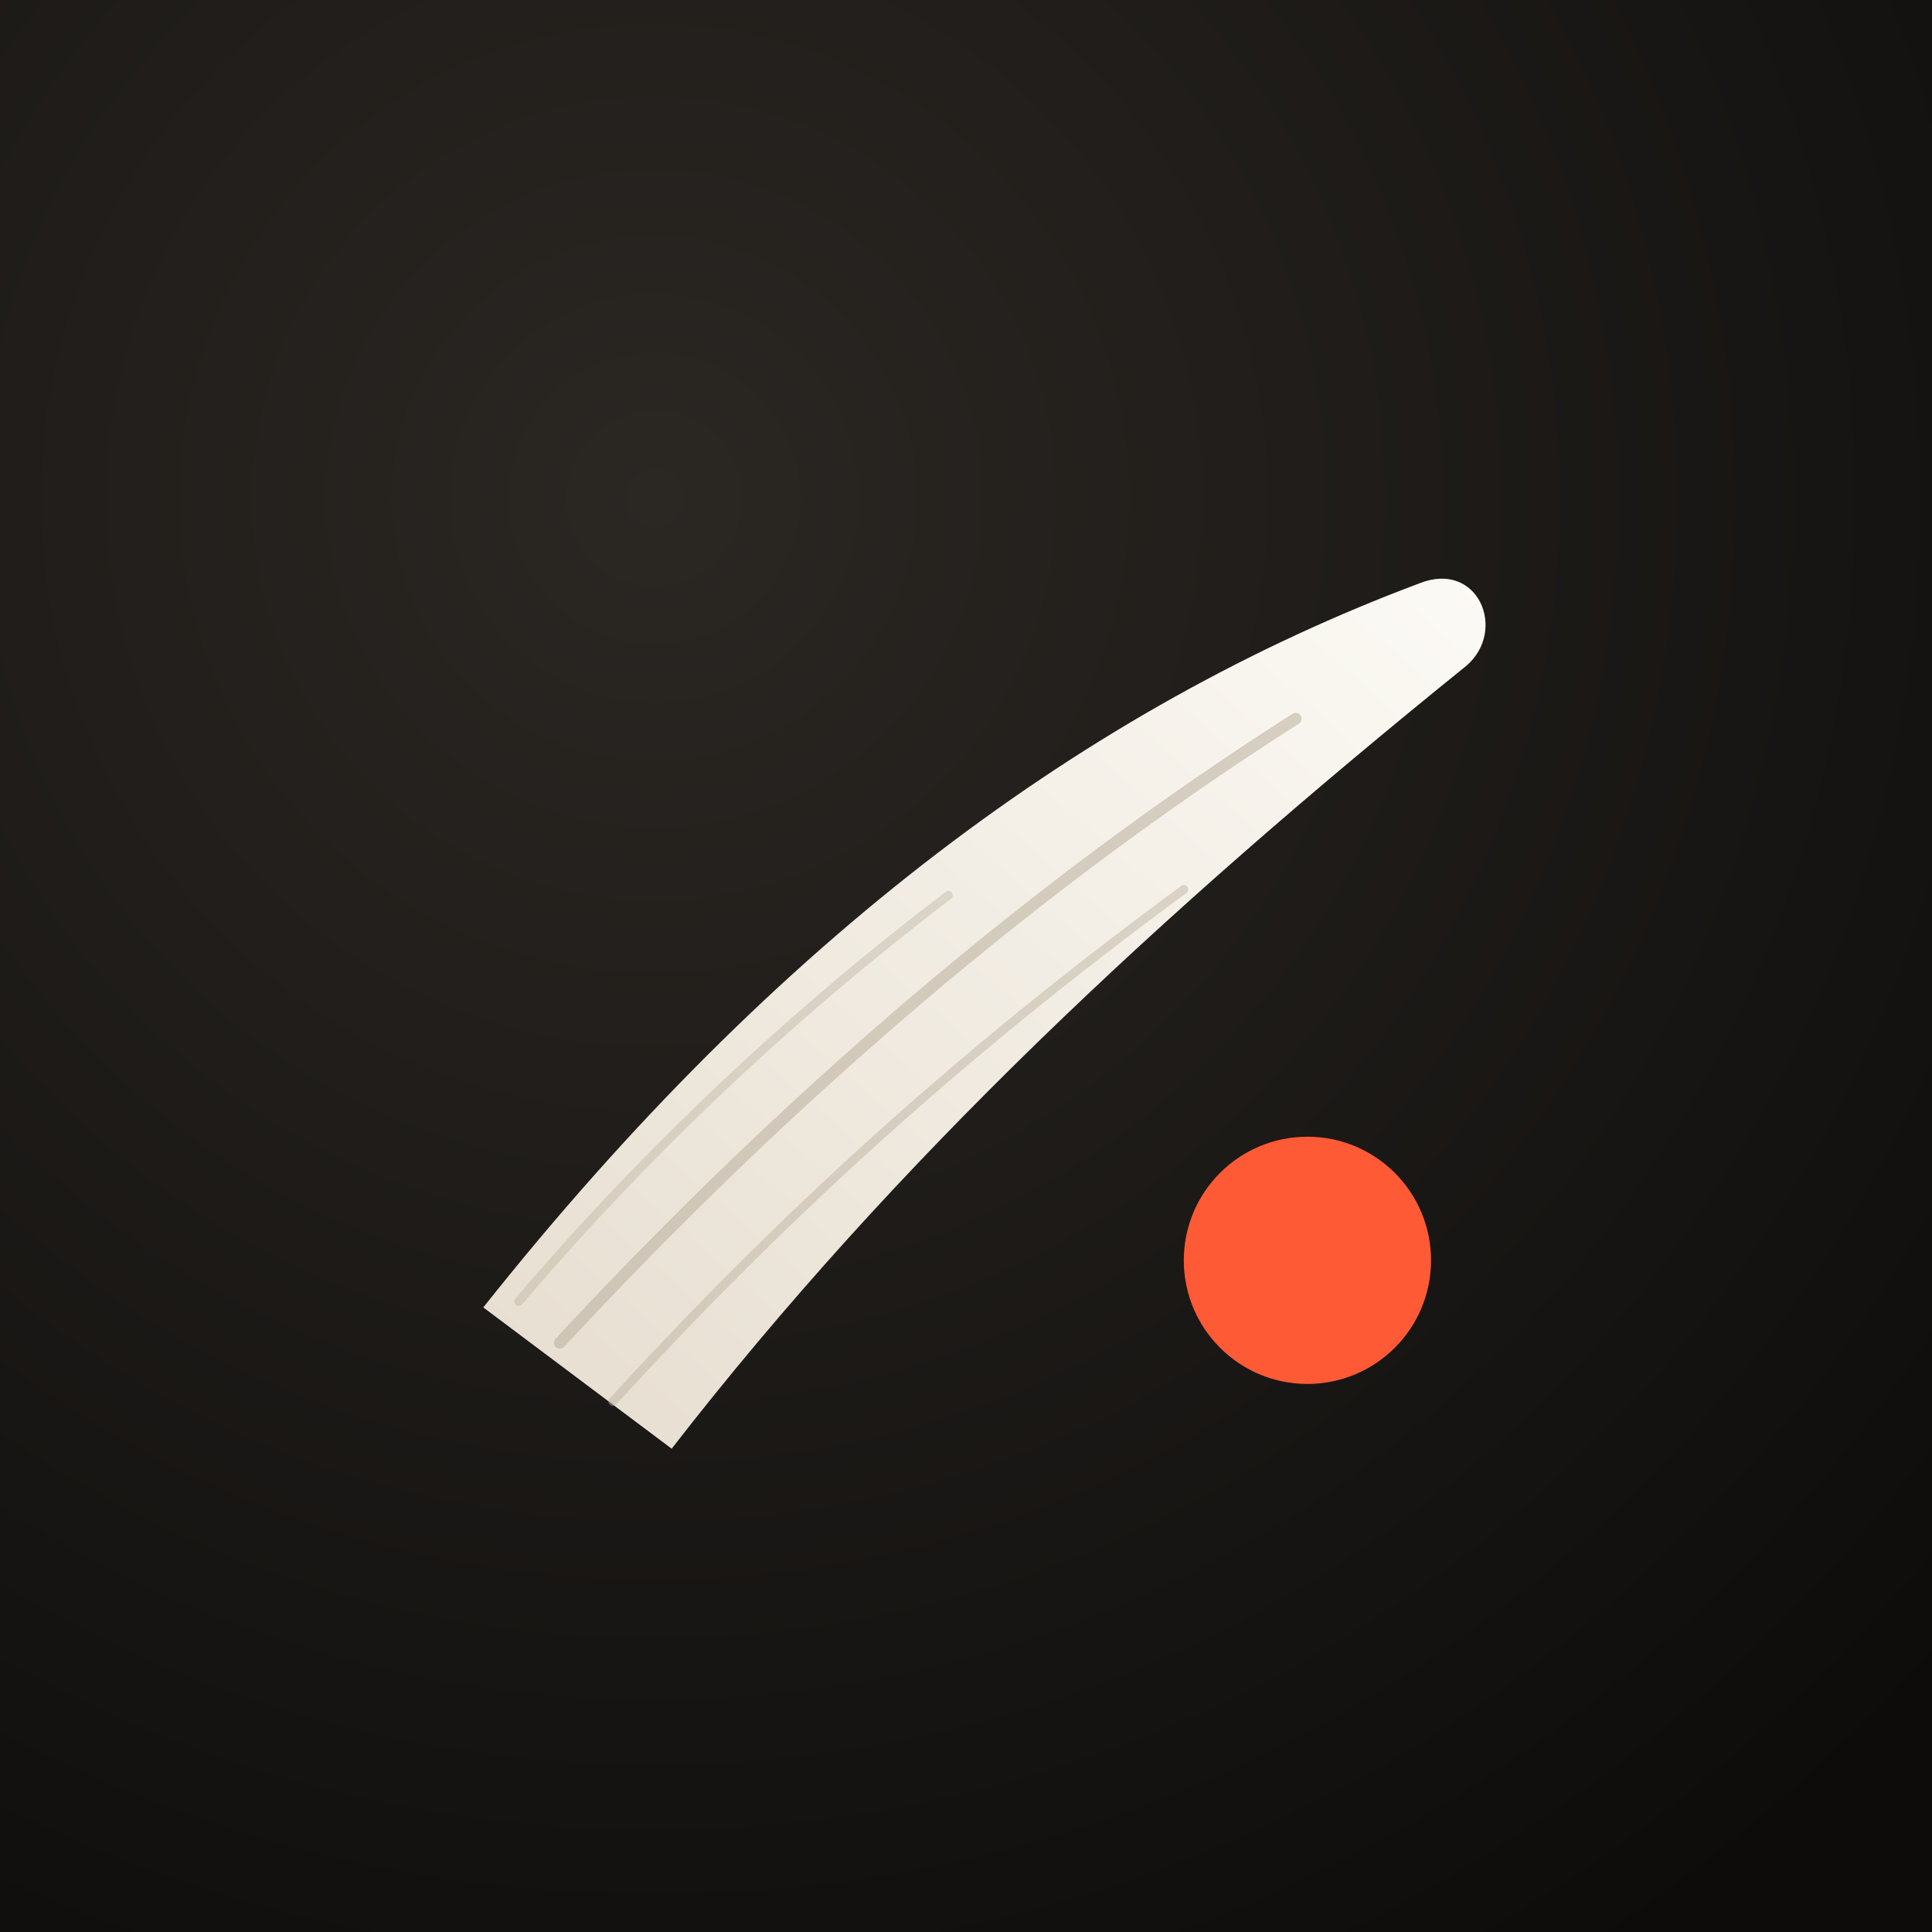
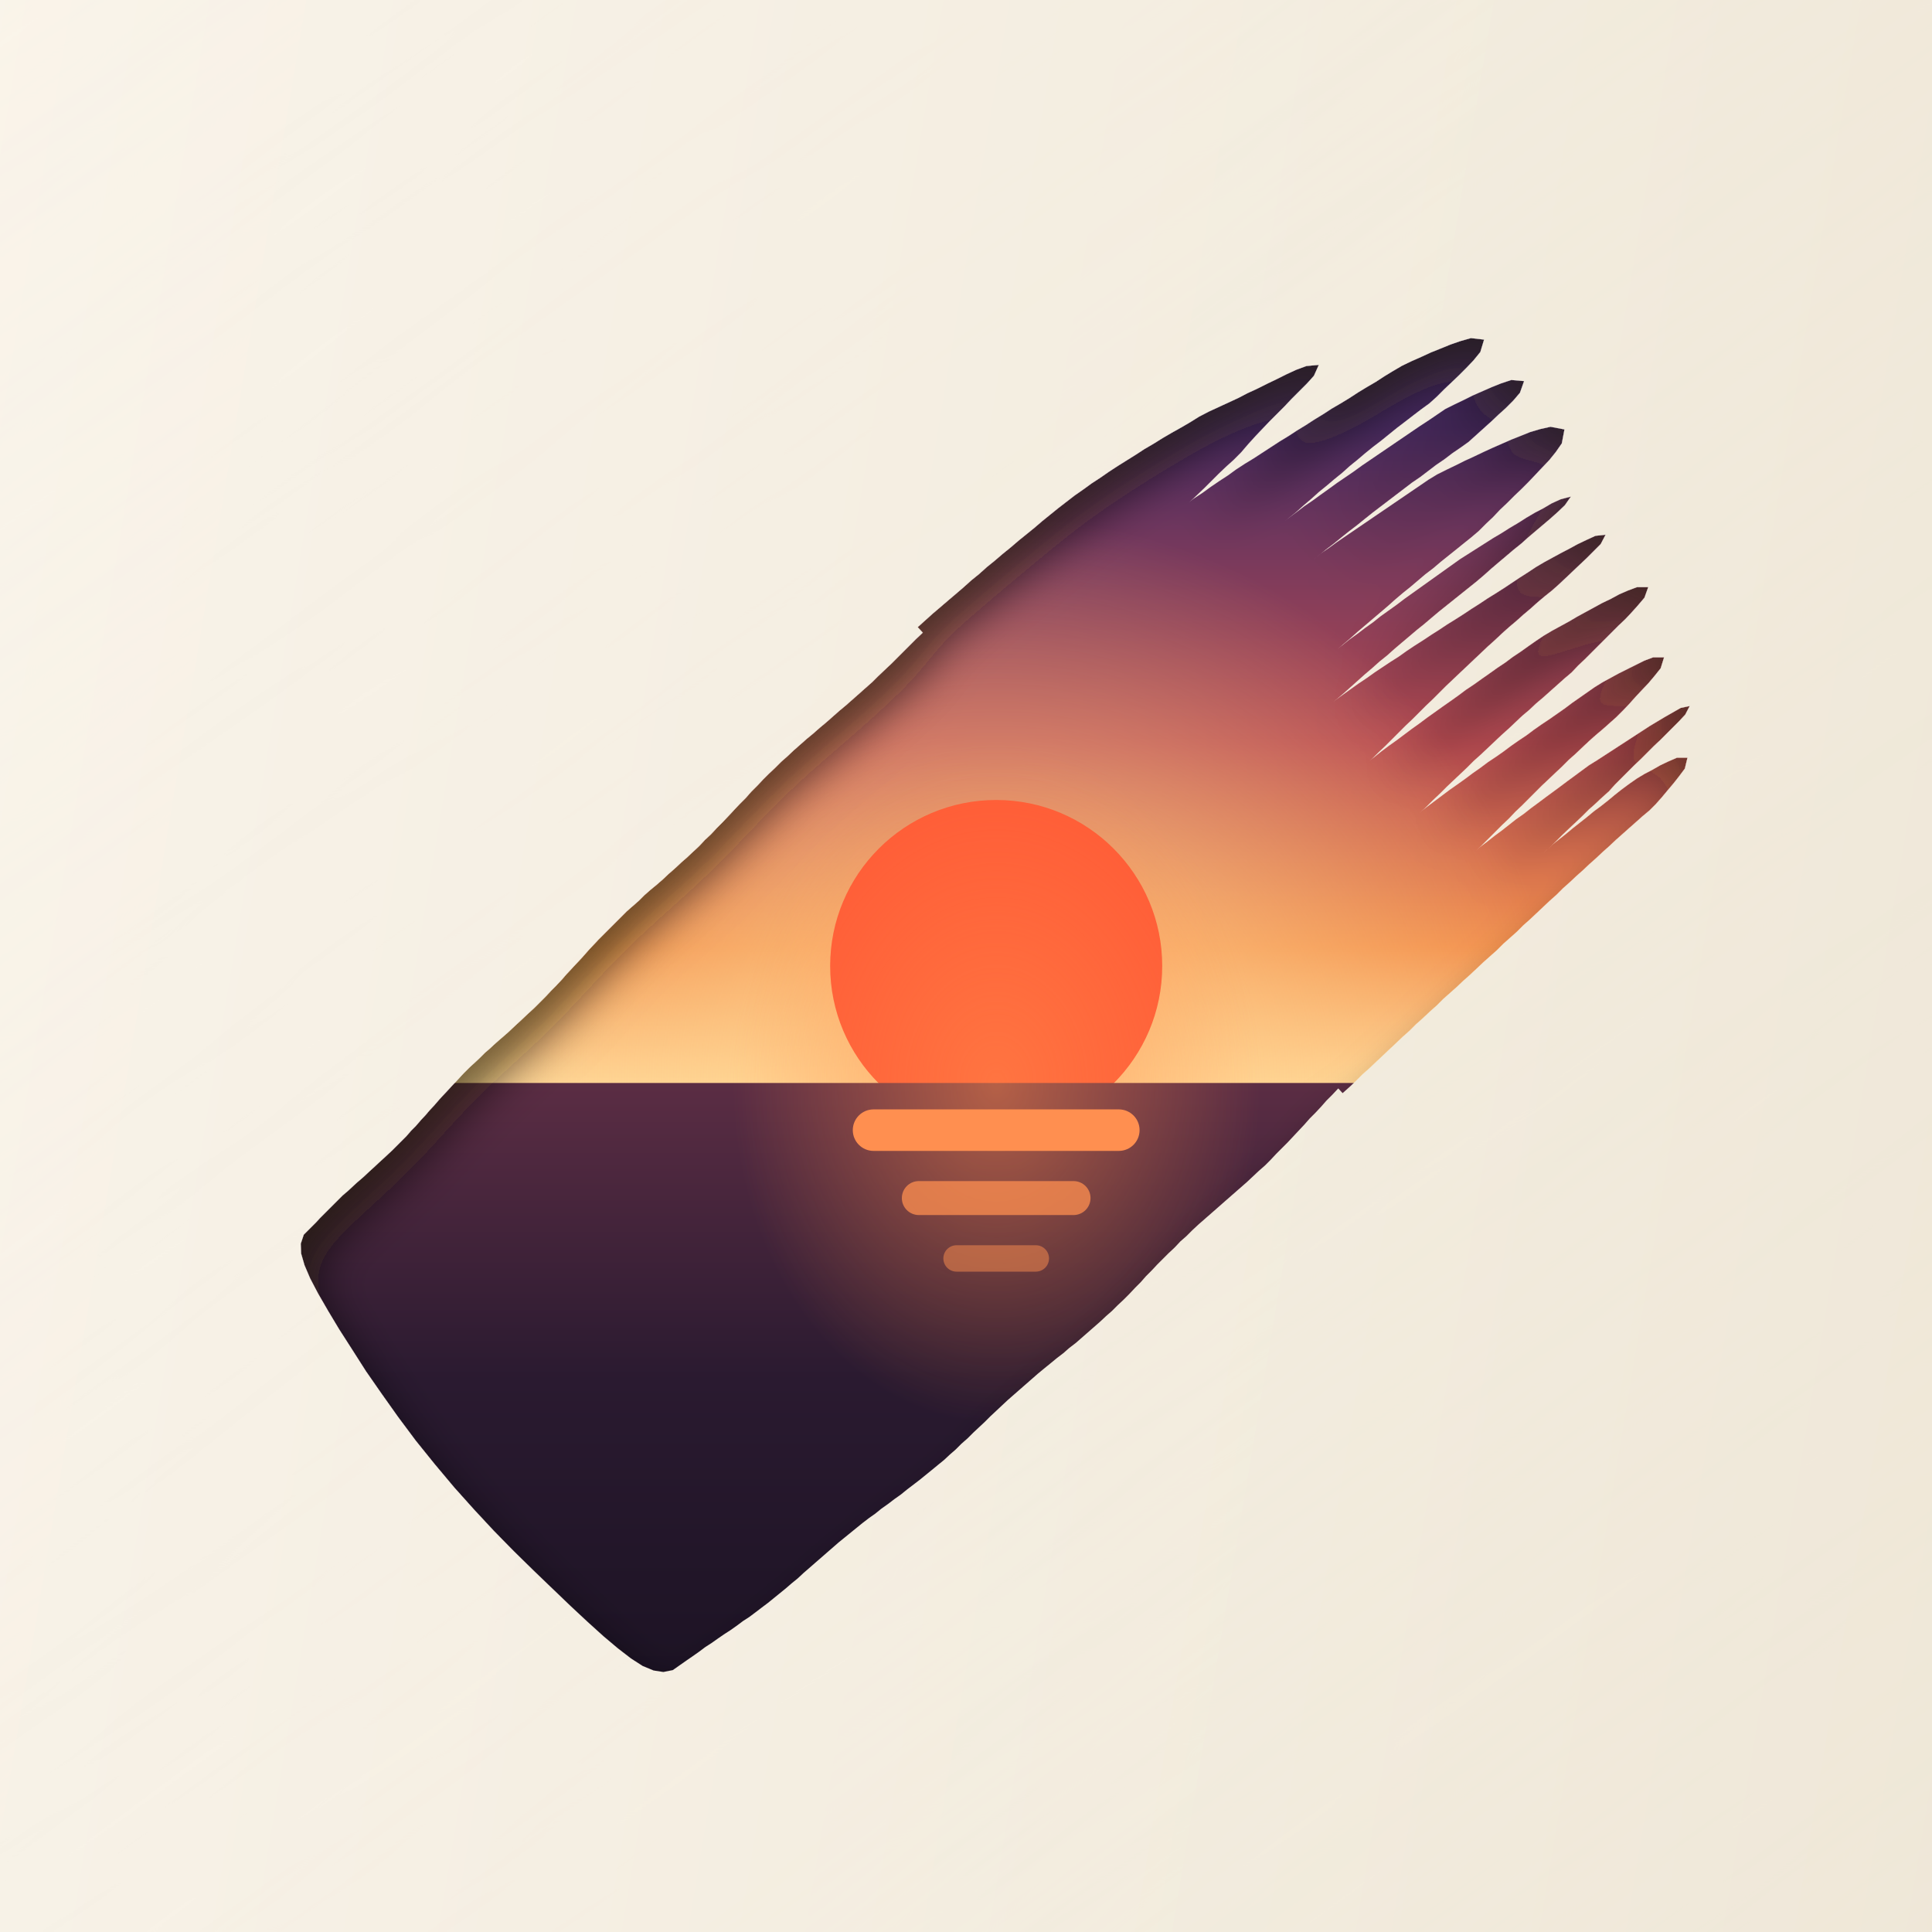
<svg xmlns="http://www.w3.org/2000/svg" viewBox="0 0 512 512">
  <defs>
-     <radialGradient id="bg" cx="34%" cy="26%" r="90%">
-       <stop offset="0" stop-color="#2b2723" />
-       <stop offset="1" stop-color="#0d0c0b" />
+     <linearGradient id="sky" x1="0" y1="-13" x2="0" y2="287" gradientUnits="userSpaceOnUse">
+       <stop offset="0" stop-color="#1d1a40" />
+       <stop offset=".42" stop-color="#4b2c63" />
+       <stop offset=".7" stop-color="#b94c52" />
+       <stop offset=".88" stop-color="#f28f4c" />
+       <stop offset="1" stop-color="#ffd696" />
+     </linearGradient>
+     <linearGradient id="sea" x1="0" y1="287" x2="0" y2="512" gradientUnits="userSpaceOnUse">
+       <stop offset="0" stop-color="#5b2d44" />
+       <stop offset=".35" stop-color="#2a1a30" />
+       <stop offset="1" stop-color="#110d1a" />
+     </linearGradient>
+     <radialGradient id="glow" cx="264" cy="287" r="150" gradientUnits="userSpaceOnUse">
+       <stop offset="0" stop-color="#ffd08c" stop-opacity=".9" />
+       <stop offset="1" stop-color="#ffd08c" stop-opacity="0" />
    </radialGradient>
-     <linearGradient id="smear" x1="0" y1="1" x2="1" y2="0">
-       <stop offset="0" stop-color="#e6ddcf" />
-       <stop offset="1" stop-color="#fcfaf5" />
+     <radialGradient id="shine" cx="264" cy="287" r="1" gradientTransform="translate(264 287) scale(70 90) translate(-264 -287)" gradientUnits="userSpaceOnUse">
+       <stop offset="0" stop-color="#ff8a4a" stop-opacity=".55" />
+       <stop offset="1" stop-color="#ff8a4a" stop-opacity="0" />
+     </radialGradient>
+     <linearGradient id="gesso" x1="0" y1="0" x2="1" y2="1">
+       <stop offset="0" stop-color="#f8f4ec" />
+       <stop offset="1" stop-color="#e6ddcc" />
    </linearGradient>
+     <filter id="tex" x="0" y="0" width="1" height="1">
+       <feTurbulence type="fractalNoise" baseFrequency="0.004 0.045" numOctaves="4" seed="9" result="n" />
+       <feDiffuseLighting in="n" surfaceScale="1.1" lighting-color="#fff" result="l">
+         <feDistantLight azimuth="225" elevation="62" />
+       </feDiffuseLighting>
+       <feComponentTransfer in="l" result="l2">
+         <feFuncR type="linear" slope=".35" intercept=".68" />
+         <feFuncG type="linear" slope=".35" intercept=".68" />
+         <feFuncB type="linear" slope=".35" intercept=".68" />
+       </feComponentTransfer>
+       <feComposite in="SourceGraphic" in2="l2" operator="arithmetic" k1="1.06" k2="0" k3="0" k4="0" />
+     </filter>
+     <filter id="lip" x="-.1" y="-.1" width="1.2" height="1.2">
+       <feDropShadow dx="3" dy="7" stdDeviation="6" flood-color="#1a0d06" flood-opacity=".6" />
+     </filter>
+     <mask id="hole" maskUnits="userSpaceOnUse" x="0" y="0" width="512" height="512">
+       <rect width="512" height="512" fill="#fff" />
+       <g fill="#000">
+         <path d="M372.0 272.7L370.4 274.2L368.8 275.6L367.1 277.0L365.5 278.4L363.9 279.8L362.3 281.2L360.7 282.7L359.2 284.1L357.6 285.6L356.1 287.1L354.5 288.6L353.0 290.2L351.5 291.7L350.1 293.3L348.6 294.9L347.1 296.4L345.7 298.0L344.2 299.6L342.7 301.2L341.2 302.8L339.7 304.3L338.2 305.8L336.7 307.4L335.2 308.9L333.6 310.3L332.0 311.8L330.4 313.3L328.8 314.7L327.2 316.1L325.6 317.5L324.0 318.9L322.3 320.4L320.7 321.8L319.1 323.2L317.5 324.6L315.9 326.1L314.4 327.6L312.8 329.0L311.3 330.6L309.7 332.1L308.2 333.6L306.7 335.1L305.2 336.7L303.7 338.2L302.3 339.8L300.8 341.3L299.3 342.9L297.8 344.4L296.2 345.9L294.7 347.4L293.1 348.8L291.5 350.3L289.9 351.7L288.3 353.1L286.7 354.5L285.1 355.9L283.4 357.2L281.8 358.6L280.1 359.9L278.4 361.3L276.8 362.6L275.1 364.0L273.5 365.4L271.9 366.8L270.3 368.2L268.7 369.6L267.1 371.0L265.6 372.4L264.0 373.9L262.5 375.3L261.0 376.8L259.4 378.3L257.9 379.7L256.4 381.2L254.8 382.6L253.3 384.1L251.7 385.5L250.2 386.9L248.6 388.2L246.9 389.6L245.3 390.9L243.7 392.2L242.0 393.5L240.3 394.8L238.7 396.1L237.0 397.3L235.3 398.6L233.6 399.8L232.0 401.1L230.3 402.3L228.6 403.6L227.0 404.9L225.4 406.2L223.8 407.5L222.2 408.8L220.6 410.2L219.1 411.5L217.5 412.9L216.0 414.2L214.4 415.6L212.9 416.9L211.4 418.3L209.8 419.6L208.3 420.9L206.7 422.2L205.1 423.5L203.5 424.8L201.9 426.0L200.2 427.3L198.6 428.5L196.9 429.6L195.3 430.8L193.6 432.0L191.9 433.1L190.3 434.2L188.6 435.4L186.9 436.5L185.3 437.7L183.6 438.9L182.0 440.0L178.3 442.6L175.8 443.1L173.2 442.7L170.3 441.5L167.2 439.5L163.7 436.8L159.9 433.6L155.7 429.8L151.3 425.7L146.5 421.1L141.4 416.2L136.2 411.1L130.9 405.7L125.6 400.0L120.4 394.2L115.2 388.0L110.2 381.8L105.5 375.5L101.1 369.3L97.0 363.4L93.3 357.6L89.9 352.3L86.9 347.3L84.3 342.8L82.2 338.8L80.7 335.3L79.8 332.2L79.7 329.6L80.5 327.2L83.7 324.0L84.8 322.8L86.0 321.6L87.2 320.4L88.4 319.2L89.6 318.0L90.8 316.8L92.1 315.7L93.4 314.5L94.7 313.3L96.0 312.2L97.3 311.0L98.6 309.8L99.9 308.6L101.2 307.4L102.5 306.2L103.8 305.0L105.1 303.7L106.4 302.4L107.7 301.1L108.9 299.7L110.2 298.4L111.4 297.0L112.7 295.6L113.9 294.2L115.2 292.8L116.4 291.4L117.7 290.0L119.0 288.6L120.3 287.2L121.6 285.8L122.9 284.4L124.3 283.0L125.7 281.7L127.1 280.4L128.5 279.0L130.0 277.7L131.4 276.4L132.9 275.1L134.4 273.8L135.9 272.4L137.3 271.1L138.8 269.7L140.3 268.3L141.7 267.0L143.2 265.5L144.6 264.1L146.0 262.6L147.4 261.2L148.8 259.7L150.2 258.1L151.6 256.6L153.0 255.1L154.4 253.6L155.8 252.0L157.2 250.5L158.6 249.0L160.1 247.5L161.6 246.0L163.1 244.5L164.6 243.0L166.1 241.5L167.7 240.1L169.3 238.7L170.8 237.2L172.4 235.8L174.1 234.4L175.7 233.0L177.3 231.5L178.9 230.1L180.5 228.6L182.1 227.2L183.7 225.7L185.3 224.2L186.8 222.6L188.4 221.1L189.9 219.5L191.5 217.9L193.0 216.3L194.5 214.7L196.0 213.1L197.6 211.5L199.1 209.8L200.7 208.2L202.2 206.6L203.8 205.0L205.4 203.5L207.0 201.9L208.7 200.4L210.4 198.8L212.1 197.3L213.8 195.8L215.5 194.4L217.2 192.9L219.0 191.4L220.7 189.9L222.4 188.4L224.2 186.9L225.9 185.4L227.6 183.9L229.4 182.3L231.1 180.8L232.7 179.2L234.4 177.6L236.1 176.0L237.7 174.4L239.4 172.7L241.0 171.1L242.7 169.4L244.4 167.8L246.0 166.1L247.7 164.5L249.4 162.9L251.1 161.3L252.9 159.7L254.6 158.1L256.4 156.6L258.2 155.0L260.0 153.5L261.9 152.0L263.7 150.5Z" />
+         <path d="M243.2 166.2L245.2 164.4L247.2 162.6L249.2 160.9L251.3 159.1L253.3 157.4L255.4 155.6L257.4 153.8L259.5 152.1L261.5 150.3L263.6 148.6L265.7 146.8L267.8 145.1L269.9 143.3L272.0 141.6L274.1 139.9L276.2 138.1L278.3 136.4L280.4 134.7L282.6 133.0L284.8 131.3L287.1 129.7L289.3 128.1L291.6 126.6L293.9 125.0L296.2 123.5L298.6 122.0L301.0 120.5L303.3 119.0L305.7 117.6L308.1 116.1L310.5 114.7L313.0 113.3L315.4 111.9L317.8 110.4L320.3 109.1L322.9 107.9L325.5 106.7L328.1 105.5L330.6 104.2L333.2 103.0L335.8 101.7L338.3 100.5L340.9 99.2L343.5 98.0L346.2 97.0L349.5 96.7L349.5 96.7L348.2 99.6L346.3 101.7L344.3 103.7L342.3 105.7L340.4 107.7L338.4 109.7L336.4 111.7L334.5 113.7L332.6 115.7L330.7 117.8L328.9 119.9L326.9 121.9L324.9 123.7L322.9 125.6L321.0 127.5L319.0 129.5L317.0 131.4L315.0 133.3L313.1 135.2L311.1 137.1L309.1 138.9L307.2 140.8L305.2 142.7L303.2 144.5L301.2 146.3L299.2 148.1L297.1 149.9L295.1 151.7L293.0 153.4L290.9 155.1L288.8 156.9L286.8 158.6L284.7 160.3L282.7 162.0L280.6 163.8L278.6 165.5L276.6 167.3L274.5 169.0L272.5 170.7L270.5 172.5L268.5 174.2L266.5 176.0L264.5 177.7L262.5 179.5L260.5 181.3L258.5 183.0Z" />
+         <path d="M256.8 181.1L258.7 179.3L260.7 177.6L262.7 175.9L264.6 174.1L266.6 172.4L268.6 170.7L270.6 168.9L272.6 167.2L274.6 165.5L276.6 163.8L278.6 162.0L280.7 160.3L282.7 158.6L284.7 156.9L286.8 155.2L288.8 153.5L290.9 151.8L292.9 150.1L295.0 148.4L297.1 146.7L299.2 145.0L301.3 143.3L303.4 141.7L305.5 140.1L307.7 138.4L309.9 136.8L312.0 135.2L314.2 133.7L316.4 132.1L318.7 130.6L320.9 129.0L323.1 127.5L325.4 126.0L327.6 124.4L329.9 122.9L332.2 121.5L334.5 120.0L336.8 118.5L339.1 117.0L341.4 115.6L343.7 114.1L346.0 112.7L348.3 111.2L350.6 109.8L352.9 108.3L355.3 106.9L357.6 105.5L359.9 104.0L362.2 102.6L364.6 101.2L366.9 99.7L369.2 98.3L371.6 96.9L374.1 95.7L376.6 94.6L379.2 93.4L381.7 92.4L384.4 91.3L387.0 90.4L389.8 89.6L393.3 90.0L393.3 90.0L392.3 93.3L390.5 95.5L388.6 97.5L386.7 99.4L384.7 101.3L382.7 103.2L380.8 105.1L378.8 106.9L376.6 108.5L374.5 110.1L372.3 111.8L370.2 113.4L368.1 115.1L366.0 116.8L363.9 118.4L361.8 120.1L359.8 121.8L357.7 123.5L355.7 125.3L353.6 127.0L351.6 128.7L349.5 130.4L347.5 132.2L345.5 133.9L343.5 135.7L341.4 137.4L339.4 139.2L337.4 140.9L335.4 142.7L333.4 144.4L331.4 146.1L329.4 147.9L327.4 149.6L325.4 151.4L323.4 153.1L321.4 154.8L319.4 156.5L317.4 158.2L315.3 159.9L313.3 161.6L311.3 163.3L309.3 165.0L307.2 166.7L305.2 168.4L303.2 170.1L301.2 171.8L299.2 173.5L297.2 175.2L295.2 176.9L293.2 178.6L291.2 180.3L289.3 182.0L287.3 183.7L285.3 185.4L283.4 187.1L281.4 188.9L279.5 190.6L277.5 192.3L275.6 194.0L273.6 195.7L271.7 197.5Z" />
+         <path d="M269.9 195.5L271.9 193.8L273.8 192.1L275.7 190.3L277.7 188.6L279.6 186.9L281.6 185.2L283.6 183.5L285.5 181.8L287.5 180.0L289.5 178.3L291.5 176.6L293.5 174.9L295.5 173.2L297.5 171.5L299.5 169.9L301.5 168.2L303.6 166.5L305.6 164.8L307.6 163.2L309.7 161.5L311.8 159.9L313.8 158.2L315.9 156.6L318.0 155.0L320.1 153.3L322.2 151.7L324.3 150.1L326.4 148.5L328.5 146.9L330.6 145.3L332.8 143.7L334.9 142.1L337.0 140.5L339.2 138.9L341.3 137.4L343.5 135.8L345.6 134.2L347.8 132.7L350.0 131.1L352.1 129.6L354.3 128.0L356.5 126.5L358.7 125.0L360.9 123.4L363.1 121.9L365.3 120.4L367.5 118.9L369.7 117.4L371.9 115.9L374.1 114.4L376.3 112.9L378.6 111.4L380.8 109.9L383.0 108.4L385.4 107.2L387.9 106.0L390.3 104.8L392.8 103.7L395.3 102.6L397.8 101.6L400.5 100.7L403.9 101.0L403.9 101.0L402.8 104.1L401.0 106.2L399.1 108.1L397.1 109.9L395.2 111.7L393.2 113.5L391.2 115.3L389.2 117.1L387.1 118.6L384.9 120.1L382.8 121.7L380.6 123.2L378.5 124.8L376.4 126.4L374.2 127.9L372.1 129.5L370.0 131.1L367.9 132.7L365.8 134.3L363.7 135.9L361.7 137.5L359.6 139.2L357.5 140.8L355.5 142.4L353.4 144.1L351.3 145.7L349.3 147.4L347.3 149.0L345.2 150.7L343.2 152.4L341.2 154.0L339.1 155.7L337.1 157.4L335.1 159.1L333.1 160.7L331.1 162.4L329.1 164.1L327.1 165.8L325.1 167.5L323.1 169.2L321.1 170.9L319.1 172.6L317.2 174.3L315.2 176.0L313.2 177.7L311.2 179.4L309.3 181.1L307.3 182.8L305.4 184.5L303.4 186.2L301.4 187.9L299.5 189.6L297.5 191.3L295.6 193.0L293.6 194.7L291.7 196.5L289.8 198.2L287.8 199.9L285.9 201.6L284.0 203.3L282.1 205.0L280.2 206.7Z" />
+         <path d="M278.4 204.8L280.3 203.1L282.3 201.3L284.2 199.6L286.2 197.9L288.1 196.1L290.1 194.4L292.0 192.7L294.0 190.9L296.0 189.2L298.0 187.5L299.9 185.8L301.9 184.1L303.9 182.3L305.9 180.6L307.9 178.9L310.0 177.2L312.0 175.6L314.1 173.9L316.1 172.2L318.2 170.6L320.2 168.9L322.3 167.3L324.4 165.7L326.5 164.1L328.6 162.4L330.7 160.8L332.9 159.2L335.0 157.7L337.1 156.1L339.3 154.5L341.4 152.9L343.6 151.4L345.7 149.8L347.9 148.3L350.0 146.7L352.2 145.2L354.4 143.6L356.6 142.1L358.8 140.6L361.0 139.1L363.2 137.6L365.4 136.1L367.6 134.6L369.8 133.1L372.0 131.6L374.2 130.1L376.4 128.6L378.6 127.1L380.9 125.7L383.3 124.5L385.8 123.3L388.2 122.1L390.6 121.0L393.1 119.8L395.5 118.7L398.0 117.6L400.5 116.5L403.0 115.5L405.5 114.5L408.2 113.7L410.9 113.1L414.6 113.8L414.6 113.8L413.9 117.5L412.3 119.8L410.6 121.9L408.8 123.8L406.9 125.8L405.1 127.7L403.2 129.6L401.3 131.4L399.4 133.3L397.5 135.1L395.7 137.0L393.8 138.8L391.9 140.7L389.9 142.4L387.9 144.0L385.8 145.7L383.8 147.3L381.8 148.9L379.8 150.6L377.7 152.2L375.7 153.9L373.7 155.6L371.7 157.2L369.7 158.9L367.8 160.6L365.8 162.3L363.8 164.0L361.8 165.7L359.8 167.4L357.9 169.1L355.9 170.8L354.0 172.5L352.0 174.2L350.1 176.0L348.1 177.7L346.2 179.4L344.2 181.1L342.3 182.8L340.3 184.6L338.4 186.3L336.4 188.0L334.5 189.7L332.6 191.5L330.6 193.2L328.7 194.9L326.7 196.6L324.8 198.3L322.8 200.0L320.9 201.7L318.9 203.4L317.0 205.1L315.1 206.8L313.1 208.5L311.2 210.3L309.3 212.0L307.4 213.7L305.4 215.4L303.5 217.1L301.6 218.8L299.7 220.6L297.8 222.3L295.9 224.0Z" />
+         <path d="M294.1 222.1L296.0 220.3L297.9 218.6L299.8 216.9L301.7 215.2L303.6 213.5L305.5 211.8L307.5 210.1L309.4 208.4L311.3 206.7L313.3 205.0L315.2 203.4L317.2 201.7L319.2 200.0L321.1 198.4L323.1 196.7L325.1 195.1L327.1 193.4L329.1 191.8L331.1 190.2L333.1 188.6L335.1 186.9L337.2 185.3L339.2 183.7L341.2 182.1L343.2 180.5L345.3 178.9L347.3 177.4L349.4 175.8L351.4 174.2L353.5 172.6L355.6 171.1L357.6 169.5L359.7 168.0L361.8 166.4L363.9 164.9L365.9 163.3L368.0 161.8L370.1 160.3L372.2 158.7L374.3 157.2L376.4 155.7L378.5 154.2L380.6 152.7L382.7 151.2L384.8 149.7L386.9 148.2L389.1 146.8L391.3 145.4L393.5 144.0L395.7 142.6L397.9 141.3L400.1 139.9L402.3 138.6L404.5 137.2L406.7 135.9L409.0 134.7L411.2 133.4L413.6 132.3L416.3 131.6L416.3 131.6L414.7 133.9L412.8 135.7L410.9 137.4L408.9 139.1L407.0 140.7L405.0 142.4L403.1 144.1L401.1 145.7L399.1 147.4L397.2 149.0L395.2 150.7L393.3 152.4L391.3 154.1L389.3 155.7L387.3 157.3L385.3 158.9L383.3 160.5L381.3 162.1L379.4 163.7L377.4 165.4L375.4 167.0L373.4 168.7L371.5 170.3L369.5 172.0L367.6 173.7L365.6 175.3L363.7 177.0L361.7 178.7L359.8 180.4L357.9 182.1L356.0 183.8L354.0 185.5L352.1 187.2L350.2 188.9L348.3 190.6L346.4 192.3L344.5 194.0L342.6 195.7L340.7 197.4L338.8 199.1L336.9 200.8L335.0 202.6L333.1 204.3L331.2 206.0L329.3 207.7L327.4 209.4L325.5 211.2L323.6 212.9L321.7 214.6L319.9 216.3L318.0 218.0L316.1 219.7L314.2 221.4L312.3 223.1L310.4 224.8L308.5 226.6L306.6 228.3L304.8 230.0L302.9 231.7Z" />
+         <path d="M301.1 229.7L303.0 228.0L304.9 226.3L306.7 224.6L308.6 222.9L310.5 221.2L312.4 219.5L314.3 217.8L316.2 216.1L318.1 214.4L320.0 212.8L321.9 211.1L323.8 209.4L325.7 207.7L327.6 206.0L329.6 204.4L331.5 202.7L333.5 201.1L335.5 199.5L337.4 197.9L339.4 196.3L341.5 194.7L343.5 193.1L345.5 191.6L347.6 190.1L349.6 188.6L351.7 187.1L353.8 185.6L355.9 184.1L358.0 182.6L360.1 181.1L362.2 179.7L364.3 178.2L366.4 176.8L368.5 175.4L370.7 174.0L372.8 172.5L374.9 171.1L377.1 169.7L379.2 168.3L381.4 166.9L383.5 165.5L385.6 164.2L387.8 162.8L389.9 161.4L392.1 160.0L394.2 158.6L396.3 157.3L398.5 155.9L400.6 154.5L402.7 153.1L404.9 151.7L407.0 150.3L409.2 149.0L411.4 147.8L413.6 146.6L415.9 145.4L418.1 144.2L420.4 143.1L422.8 142.0L425.5 141.7L425.5 141.7L424.2 144.2L422.4 146.0L420.6 147.8L418.8 149.5L416.9 151.3L415.1 153.0L413.3 154.7L411.4 156.4L409.4 158.0L407.5 159.6L405.6 161.3L403.7 162.9L401.8 164.6L399.9 166.2L398.0 167.9L396.2 169.6L394.3 171.3L392.5 173.0L390.6 174.8L388.8 176.5L387.0 178.2L385.1 180.0L383.3 181.7L381.5 183.5L379.7 185.3L377.9 187.0L376.1 188.8L374.3 190.6L372.5 192.3L370.7 194.1L368.9 195.9L367.1 197.7L365.3 199.4L363.5 201.2L361.7 203.0L359.9 204.7L358.1 206.5L356.2 208.2L354.4 210.0L352.6 211.7L350.8 213.4L348.9 215.1L347.1 216.8L345.2 218.5L343.4 220.2L341.5 221.9L339.6 223.6L337.7 225.2L335.9 226.9L334.0 228.6L332.1 230.3L330.3 231.9L328.4 233.6L326.5 235.3L324.7 237.0L322.8 238.7L321.0 240.4L319.1 242.1L317.3 243.8L315.4 245.4Z" />
+         <path d="M313.7 243.5L315.5 241.8L317.4 240.1L319.3 238.4L321.1 236.7L323.0 235.0L324.9 233.3L326.8 231.5L328.7 229.8L330.6 228.2L332.4 226.5L334.3 224.8L336.3 223.1L338.2 221.4L340.1 219.8L342.1 218.2L344.0 216.5L346.0 214.9L347.9 213.3L349.9 211.7L351.9 210.1L353.9 208.5L355.9 207.0L357.9 205.4L359.9 203.8L361.9 202.3L364.0 200.8L366.0 199.2L368.0 197.7L370.1 196.2L372.1 194.7L374.1 193.2L376.2 191.7L378.2 190.2L380.3 188.7L382.4 187.2L384.4 185.8L386.5 184.3L388.5 182.8L390.6 181.4L392.7 179.9L394.7 178.5L396.8 177.0L398.9 175.6L400.9 174.1L403.0 172.7L405.1 171.2L407.1 169.8L409.2 168.4L411.4 167.1L413.6 165.9L415.8 164.7L418.0 163.4L420.2 162.2L422.4 161.0L424.6 159.8L426.9 158.7L429.1 157.5L431.4 156.5L433.8 155.6L436.8 155.6L436.8 155.6L435.8 158.4L434.1 160.4L432.4 162.3L430.7 164.1L428.9 165.8L427.1 167.6L425.3 169.4L423.6 171.1L421.8 172.9L420.0 174.7L418.2 176.4L416.5 178.2L414.6 179.8L412.7 181.5L410.9 183.1L409.0 184.8L407.1 186.4L405.3 188.1L403.4 189.7L401.6 191.4L399.8 193.1L397.9 194.8L396.1 196.5L394.3 198.2L392.5 199.9L390.6 201.6L388.8 203.4L387.0 205.1L385.2 206.8L383.4 208.5L381.6 210.3L379.8 212.0L378.0 213.8L376.2 215.5L374.4 217.2L372.6 219.0L370.8 220.7L369.0 222.5L367.2 224.2L365.4 225.9L363.6 227.7L361.8 229.4L360.0 231.1L358.1 232.8L356.3 234.6L354.5 236.3L352.7 238.0L350.8 239.7L349.0 241.4L347.2 243.1L345.3 244.8L343.5 246.5L341.6 248.1L339.8 249.8L337.9 251.5L336.1 253.2L334.2 254.9L332.4 256.6L330.6 258.3L328.7 260.0Z" />
+         <path d="M326.9 258.1L328.8 256.4L330.6 254.7L332.5 253.0L334.3 251.3L336.2 249.6L338.0 247.9L339.9 246.2L341.7 244.5L343.6 242.8L345.5 241.1L347.3 239.4L349.2 237.7L351.0 236.1L352.9 234.4L354.8 232.7L356.7 231.1L358.6 229.4L360.5 227.8L362.4 226.2L364.4 224.6L366.3 223.1L368.3 221.5L370.3 219.9L372.2 218.4L374.2 216.9L376.2 215.3L378.2 213.8L380.2 212.3L382.2 210.8L384.2 209.3L386.2 207.9L388.3 206.4L390.3 204.9L392.3 203.5L394.3 202.0L396.4 200.6L398.4 199.2L400.4 197.7L402.4 196.3L404.5 194.9L406.5 193.4L408.5 192.0L410.6 190.6L412.6 189.2L414.6 187.8L416.6 186.3L418.6 184.9L420.6 183.5L422.6 182.1L424.7 180.8L426.9 179.6L429.1 178.4L431.3 177.3L433.5 176.2L435.7 175.1L438.1 174.2L441.0 174.2L441.0 174.2L440.1 177.1L438.5 179.1L436.9 181.0L435.2 182.8L433.5 184.6L431.9 186.4L430.2 188.2L428.4 190.0L426.6 191.6L424.8 193.2L422.9 194.8L421.1 196.4L419.3 198.1L417.5 199.8L415.7 201.4L414.0 203.1L412.2 204.8L410.4 206.5L408.6 208.2L406.9 209.9L405.1 211.7L403.4 213.4L401.6 215.1L399.9 216.9L398.1 218.6L396.4 220.3L394.6 222.1L392.9 223.8L391.1 225.6L389.4 227.3L387.6 229.1L385.9 230.8L384.1 232.6L382.4 234.3L380.6 236.0L378.8 237.8L377.1 239.5L375.3 241.2L373.5 242.9L371.7 244.6L369.9 246.3L368.1 248.0L366.3 249.7L364.4 251.4L362.6 253.0L360.8 254.7L359.0 256.4L357.1 258.1L355.3 259.7L353.5 261.4L351.7 263.1L349.9 264.8L348.0 266.5L346.2 268.2L344.4 269.8L342.6 271.5L340.8 273.2Z" />
+         <path d="M339.0 271.3L340.8 269.6L342.6 267.9L344.4 266.3L346.2 264.6L348.0 262.9L349.8 261.3L351.6 259.6L353.4 258.0L355.2 256.3L357.0 254.6L358.8 253.0L360.6 251.3L362.4 249.7L364.2 248.0L366.0 246.4L367.9 244.7L369.7 243.1L371.5 241.5L373.4 239.9L375.2 238.3L377.1 236.8L379.0 235.2L380.8 233.6L382.7 232.1L384.6 230.6L386.5 229.0L388.4 227.5L390.3 226.0L392.2 224.5L394.2 223.0L396.1 221.5L398.0 220.1L399.9 218.6L401.8 217.1L403.8 215.7L405.7 214.2L407.6 212.8L409.6 211.3L411.5 209.9L413.4 208.5L415.4 207.0L417.3 205.6L419.2 204.2L421.1 202.8L423.2 201.5L425.2 200.2L427.2 198.9L429.2 197.6L431.2 196.3L433.2 195.0L435.2 193.7L437.2 192.4L439.2 191.2L441.2 190.0L443.3 188.8L445.4 187.6L447.8 187.1L447.8 187.1L446.6 189.4L445.0 191.1L443.3 192.8L441.6 194.5L439.9 196.2L438.2 197.8L436.5 199.5L434.8 201.2L433.1 202.8L431.4 204.5L429.7 206.2L428.0 207.9L426.4 209.7L424.6 211.3L422.9 212.9L421.1 214.5L419.4 216.2L417.7 217.8L415.9 219.5L414.2 221.1L412.5 222.8L410.8 224.5L409.1 226.1L407.3 227.8L405.6 229.5L403.9 231.2L402.2 232.9L400.5 234.6L398.8 236.2L397.0 237.9L395.3 239.6L393.6 241.3L391.9 243.0L390.1 244.7L388.4 246.4L386.7 248.0L384.9 249.7L383.2 251.4L381.4 253.0L379.7 254.7L377.9 256.3L376.1 258.0L374.3 259.6L372.6 261.3L370.8 262.9L369.0 264.5L367.2 266.2L365.4 267.8L363.7 269.5L361.9 271.1L360.1 272.8L358.3 274.5L356.6 276.1L354.8 277.8L353.0 279.4L351.2 281.1L349.5 282.8Z" />
+         <path d="M347.7 280.8L349.5 279.1L351.3 277.5L353.1 275.8L354.8 274.1L356.6 272.4L358.4 270.8L360.2 269.1L362.0 267.4L363.8 265.8L365.6 264.1L367.4 262.4L369.2 260.8L371.0 259.1L372.8 257.5L374.6 255.8L376.4 254.2L378.2 252.5L380.0 250.9L381.8 249.3L383.6 247.6L385.4 246.0L387.2 244.4L389.1 242.8L390.9 241.1L392.7 239.6L394.5 238.0L396.4 236.4L398.2 234.8L400.1 233.3L401.9 231.7L403.8 230.2L405.6 228.6L407.5 227.1L409.4 225.6L411.2 224.0L413.1 222.5L415.0 221.0L416.8 219.5L418.7 218.0L420.6 216.5L422.4 215.0L424.3 213.6L426.2 212.1L428.0 210.6L429.9 209.1L431.8 207.7L433.8 206.3L435.8 205.1L437.9 204.0L440.0 202.8L442.1 201.8L444.4 200.8L447.2 200.8L447.2 200.8L446.5 203.7L445.0 205.7L443.5 207.6L441.9 209.5L440.4 211.3L438.8 213.1L437.1 214.8L435.3 216.3L433.5 217.9L431.8 219.4L430.0 221.0L428.2 222.6L426.5 224.2L424.7 225.8L423.0 227.4L421.2 229.0L419.5 230.6L417.7 232.2L416.0 233.8L414.2 235.4L412.5 237.1L410.7 238.7L409.0 240.3L407.2 242.0L405.5 243.6L403.7 245.2L402.0 246.9L400.2 248.5L398.4 250.1L396.7 251.8L394.9 253.4L393.1 255.0L391.3 256.7L389.6 258.3L387.8 259.9L386.0 261.6L384.2 263.2L382.4 264.8L380.7 266.5L378.9 268.1L377.1 269.8L375.3 271.4L373.6 273.1L371.8 274.7L370.0 276.4L368.2 278.1L366.5 279.7L364.7 281.4L362.9 283.1L361.1 284.7L359.4 286.4L357.6 288.1L355.8 289.7Z" />
+       </g>
+     </mask>
  </defs>
-   <rect width="512" height="512" fill="url(#bg)" />
-   <g transform="translate(256 256) scale(.78) translate(-256 -256)">
-     <path d="M92 372L156 420C232 322 322 238 426 154C440 142 430 118 410 126C298 168 192 246 92 372Z" fill="url(#smear)" />
-     <g fill="none" stroke-linecap="round" stroke="#b9ae9c">
-       <path d="M118 384C196 300 280 228 368 172" stroke-width="4" opacity=".55" />
-       <path d="M136 404C200 334 262 280 330 230" stroke-width="3" opacity=".45" />
-       <path d="M104 370C150 316 200 270 250 232" stroke-width="3" opacity=".4" />
+   <rect width="512" height="512" fill="url(#sky)" />
+   <circle cx="264" cy="287" r="150" fill="url(#glow)" />
+   <circle cx="264" cy="256" r="44" fill="#ff5a36" />
+   <rect y="287" width="512" height="225" fill="url(#sea)" />
+   <ellipse cx="264" cy="287" rx="70" ry="90" fill="url(#shine)" />
+   <g fill="#ff8f50">
+     <rect x="226" y="294" width="76" height="11" rx="5.5" />
+     <rect x="239" y="313" width="50" height="9" rx="4.5" opacity=".75" />
+     <rect x="250" y="330" width="28" height="7" rx="3.5" opacity=".5" />
+   </g>
+   <g filter="url(#lip)">
+     <g mask="url(#hole)">
+       <g transform="rotate(-36 256 256)">
+         <rect x="-120" y="-120" width="752" height="752" fill="url(#gesso)" filter="url(#tex)" />
+       </g>
    </g>
-     <circle cx="372" cy="356" r="42" fill="#ff5a36" />
  </g>
</svg>
